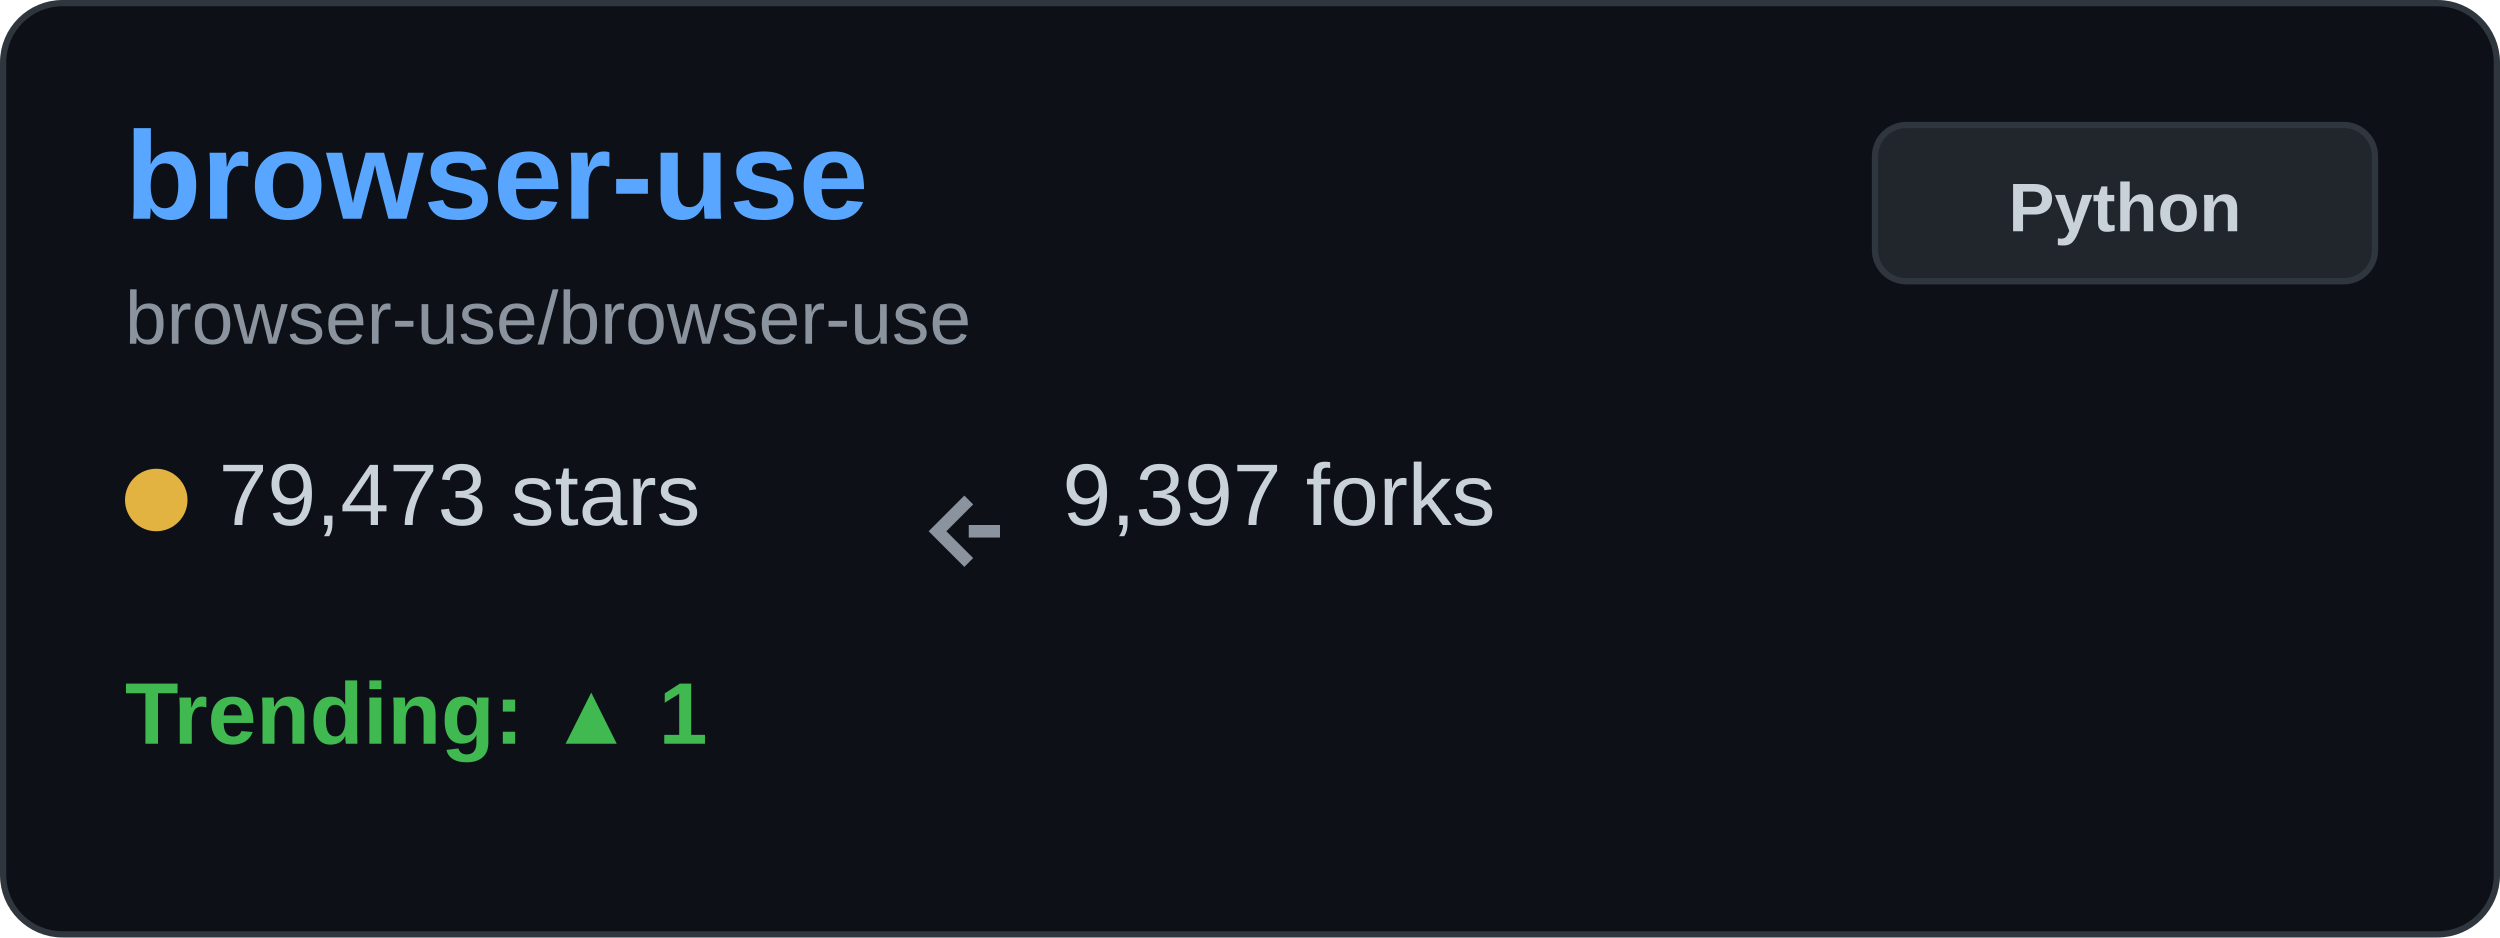
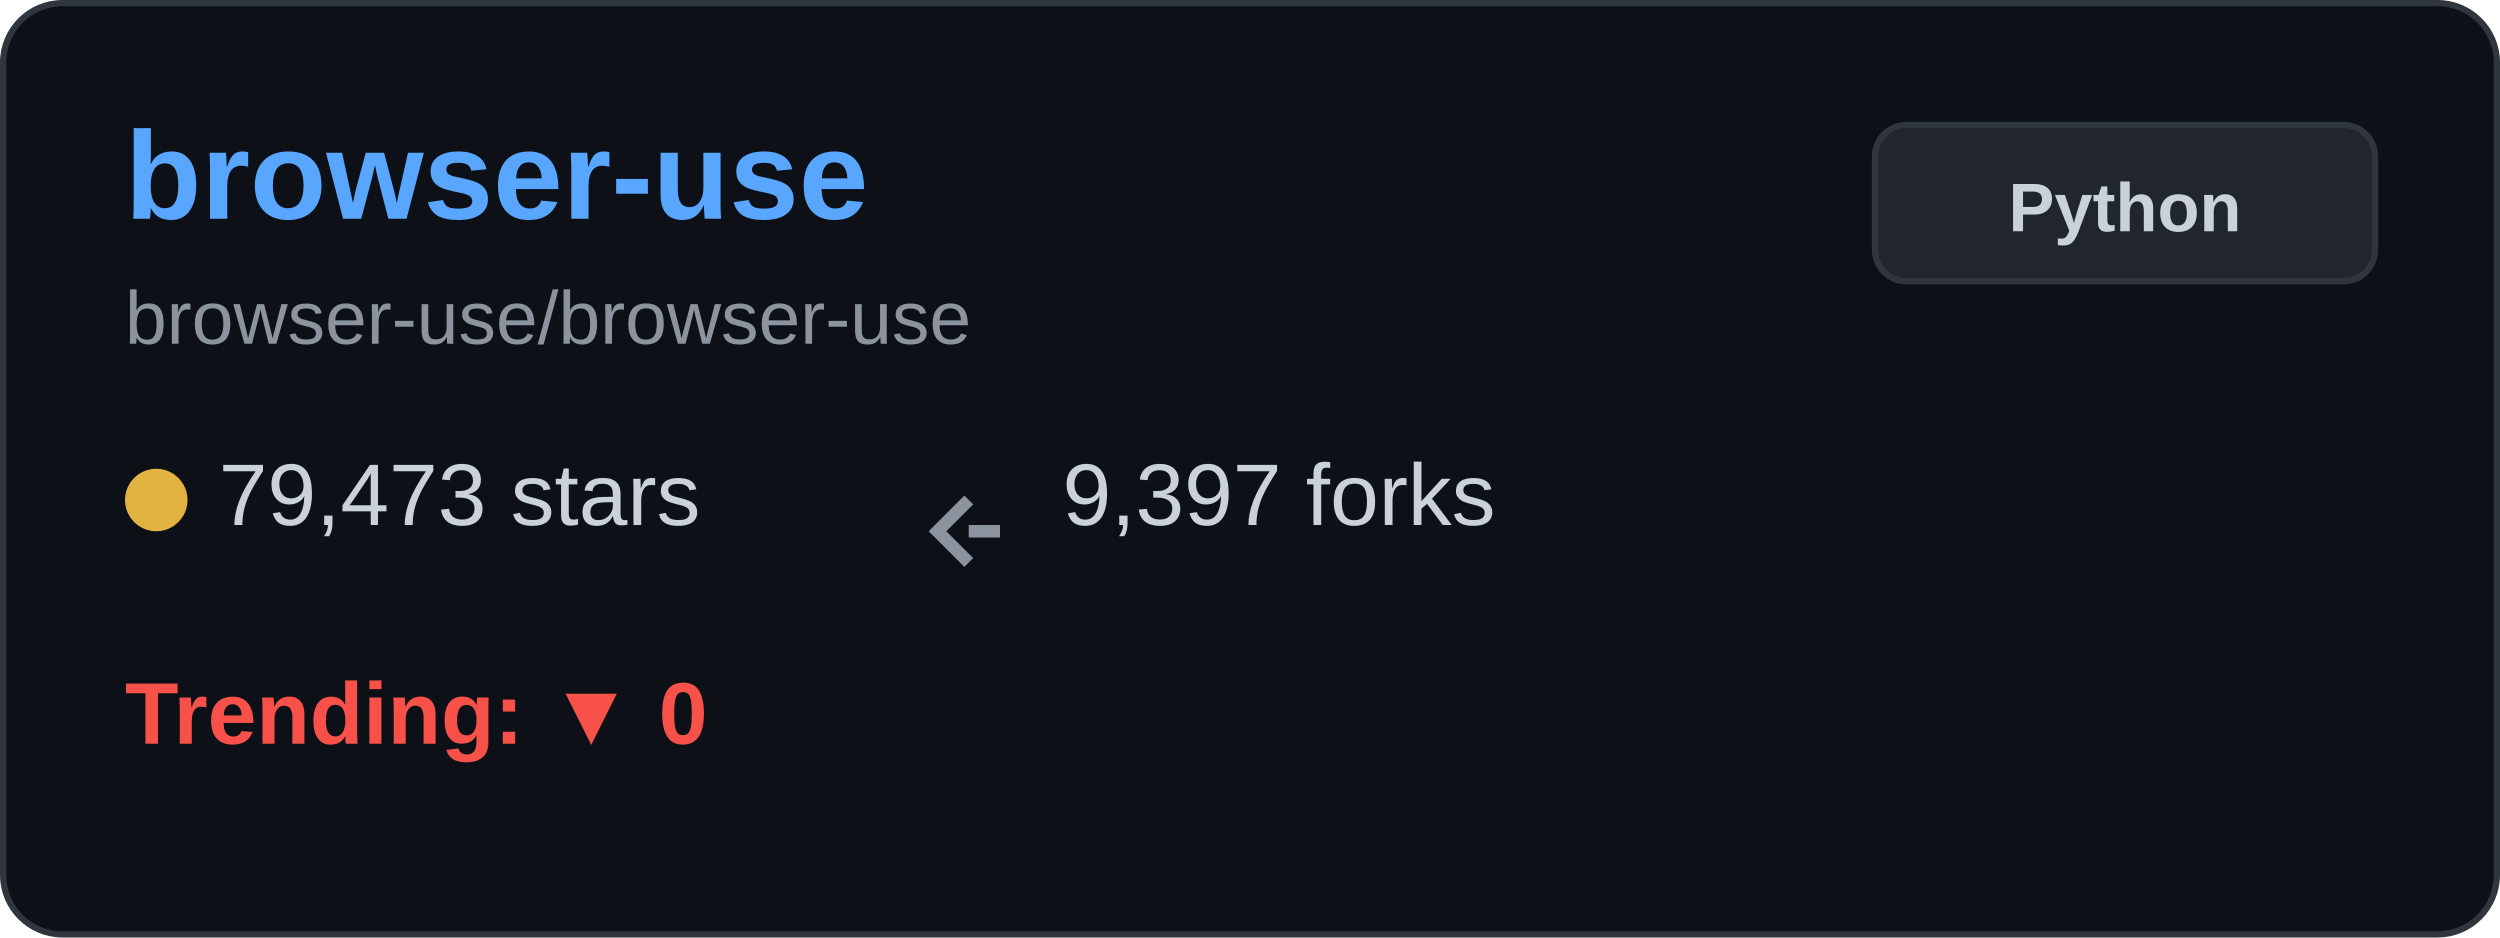
<svg xmlns="http://www.w3.org/2000/svg" width="400" height="150" viewBox="0 0 400 150" fill="none">
  <rect x="0.5" y="0.5" width="399" height="149" rx="9.5" fill="#0d1117" stroke="#30363d" />
  <text x="20" y="35" font-family="Arial, sans-serif" font-size="20" font-weight="bold" fill="#58a6ff">browser-use</text>
  <text x="20" y="55" font-family="Arial, sans-serif" font-size="12" fill="#8b949e">browser-use/browser-use</text>
  <g transform="translate(20, 80)">
    <circle cx="5" cy="0" r="5" fill="#e3b341" />
    <text x="15" y="4" font-family="Arial, sans-serif" font-size="14" fill="#c9d1d9">79,473 stars</text>
  </g>
  <g transform="translate(150, 80)">
    <path d="M5 0 L0 5 L5 10 M5 5 L10 5" stroke="#8b949e" stroke-width="2" fill="none" />
    <text x="20" y="4" font-family="Arial, sans-serif" font-size="14" fill="#c9d1d9">9,397 forks</text>
  </g>
  <g transform="translate(20, 115)">
-     <text x="0" y="4" font-family="Arial, sans-serif" font-size="14" font-weight="bold" fill="#3fb950">Trending: ▲ 1</text>
+     <text x="0" y="4" font-family="Arial, sans-serif" font-size="14" font-weight="bold" fill="#f85149">Trending: ▼ 0</text>
  </g>
  <rect x="300" y="20" width="80" height="25" rx="5" fill="#21262d" stroke="#30363d" />
  <text x="340" y="37" font-family="Arial, sans-serif" font-size="11" font-weight="bold" fill="#c9d1d9" text-anchor="middle">Python</text>
</svg>
